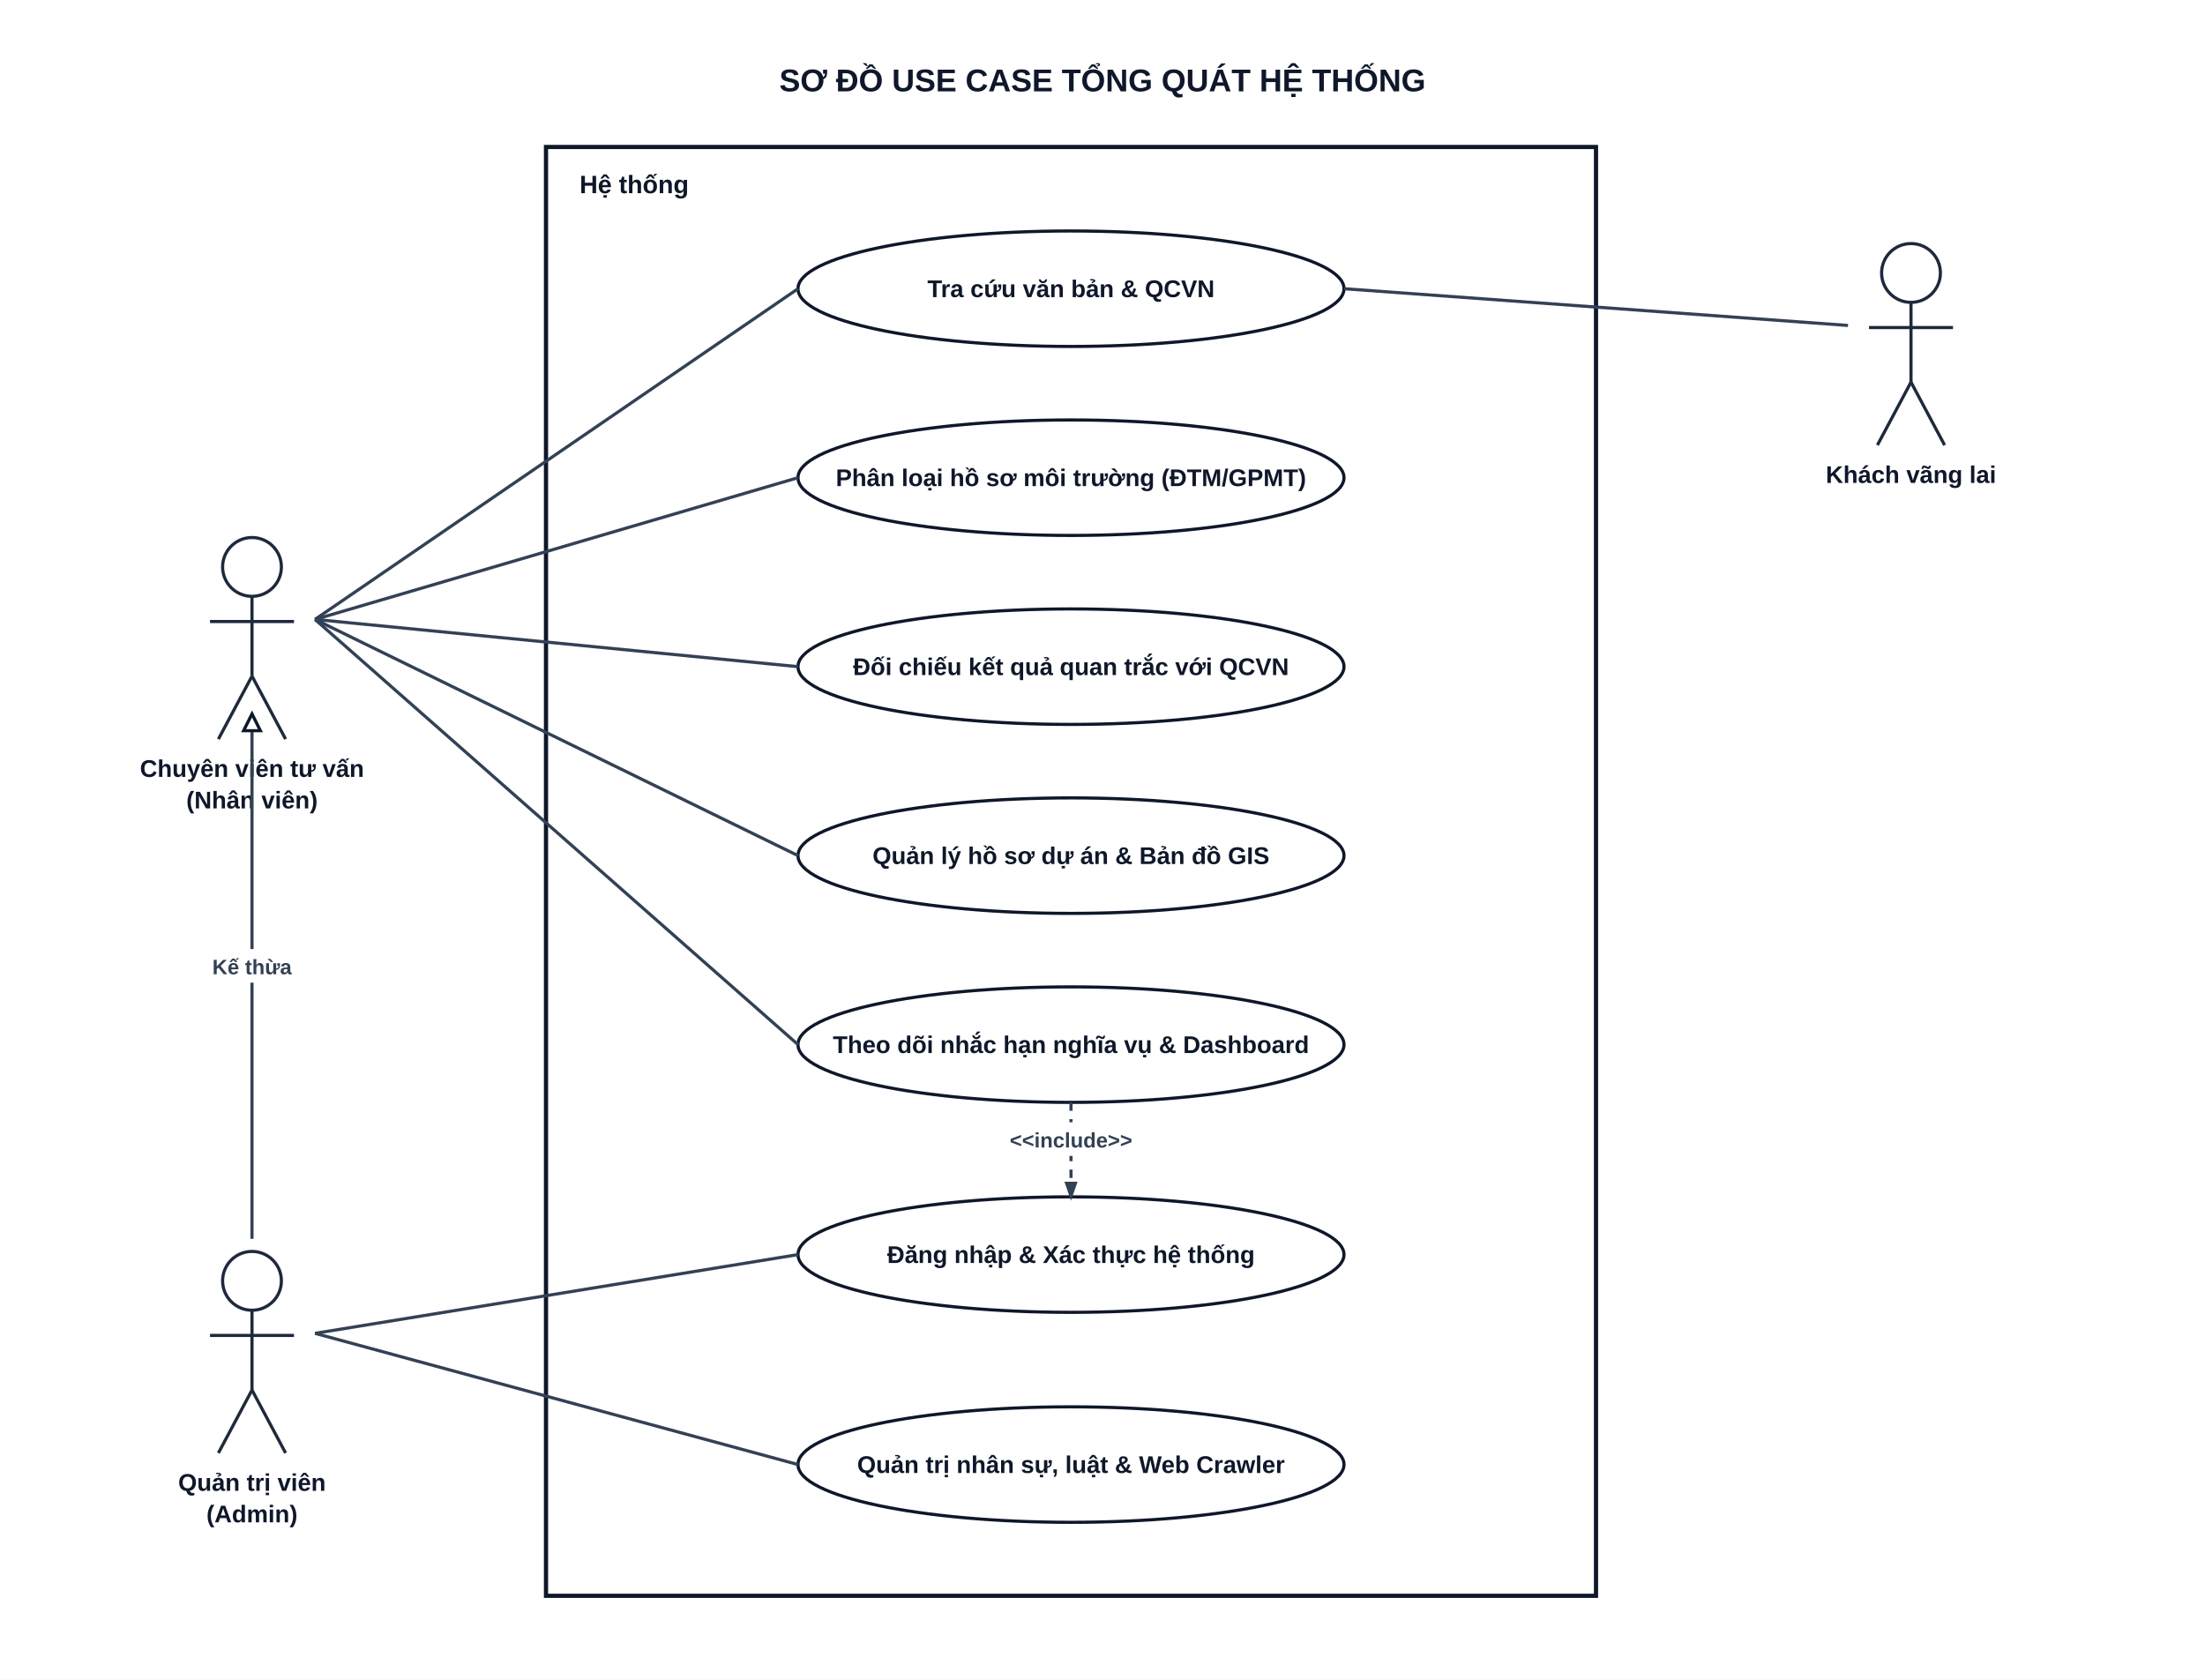
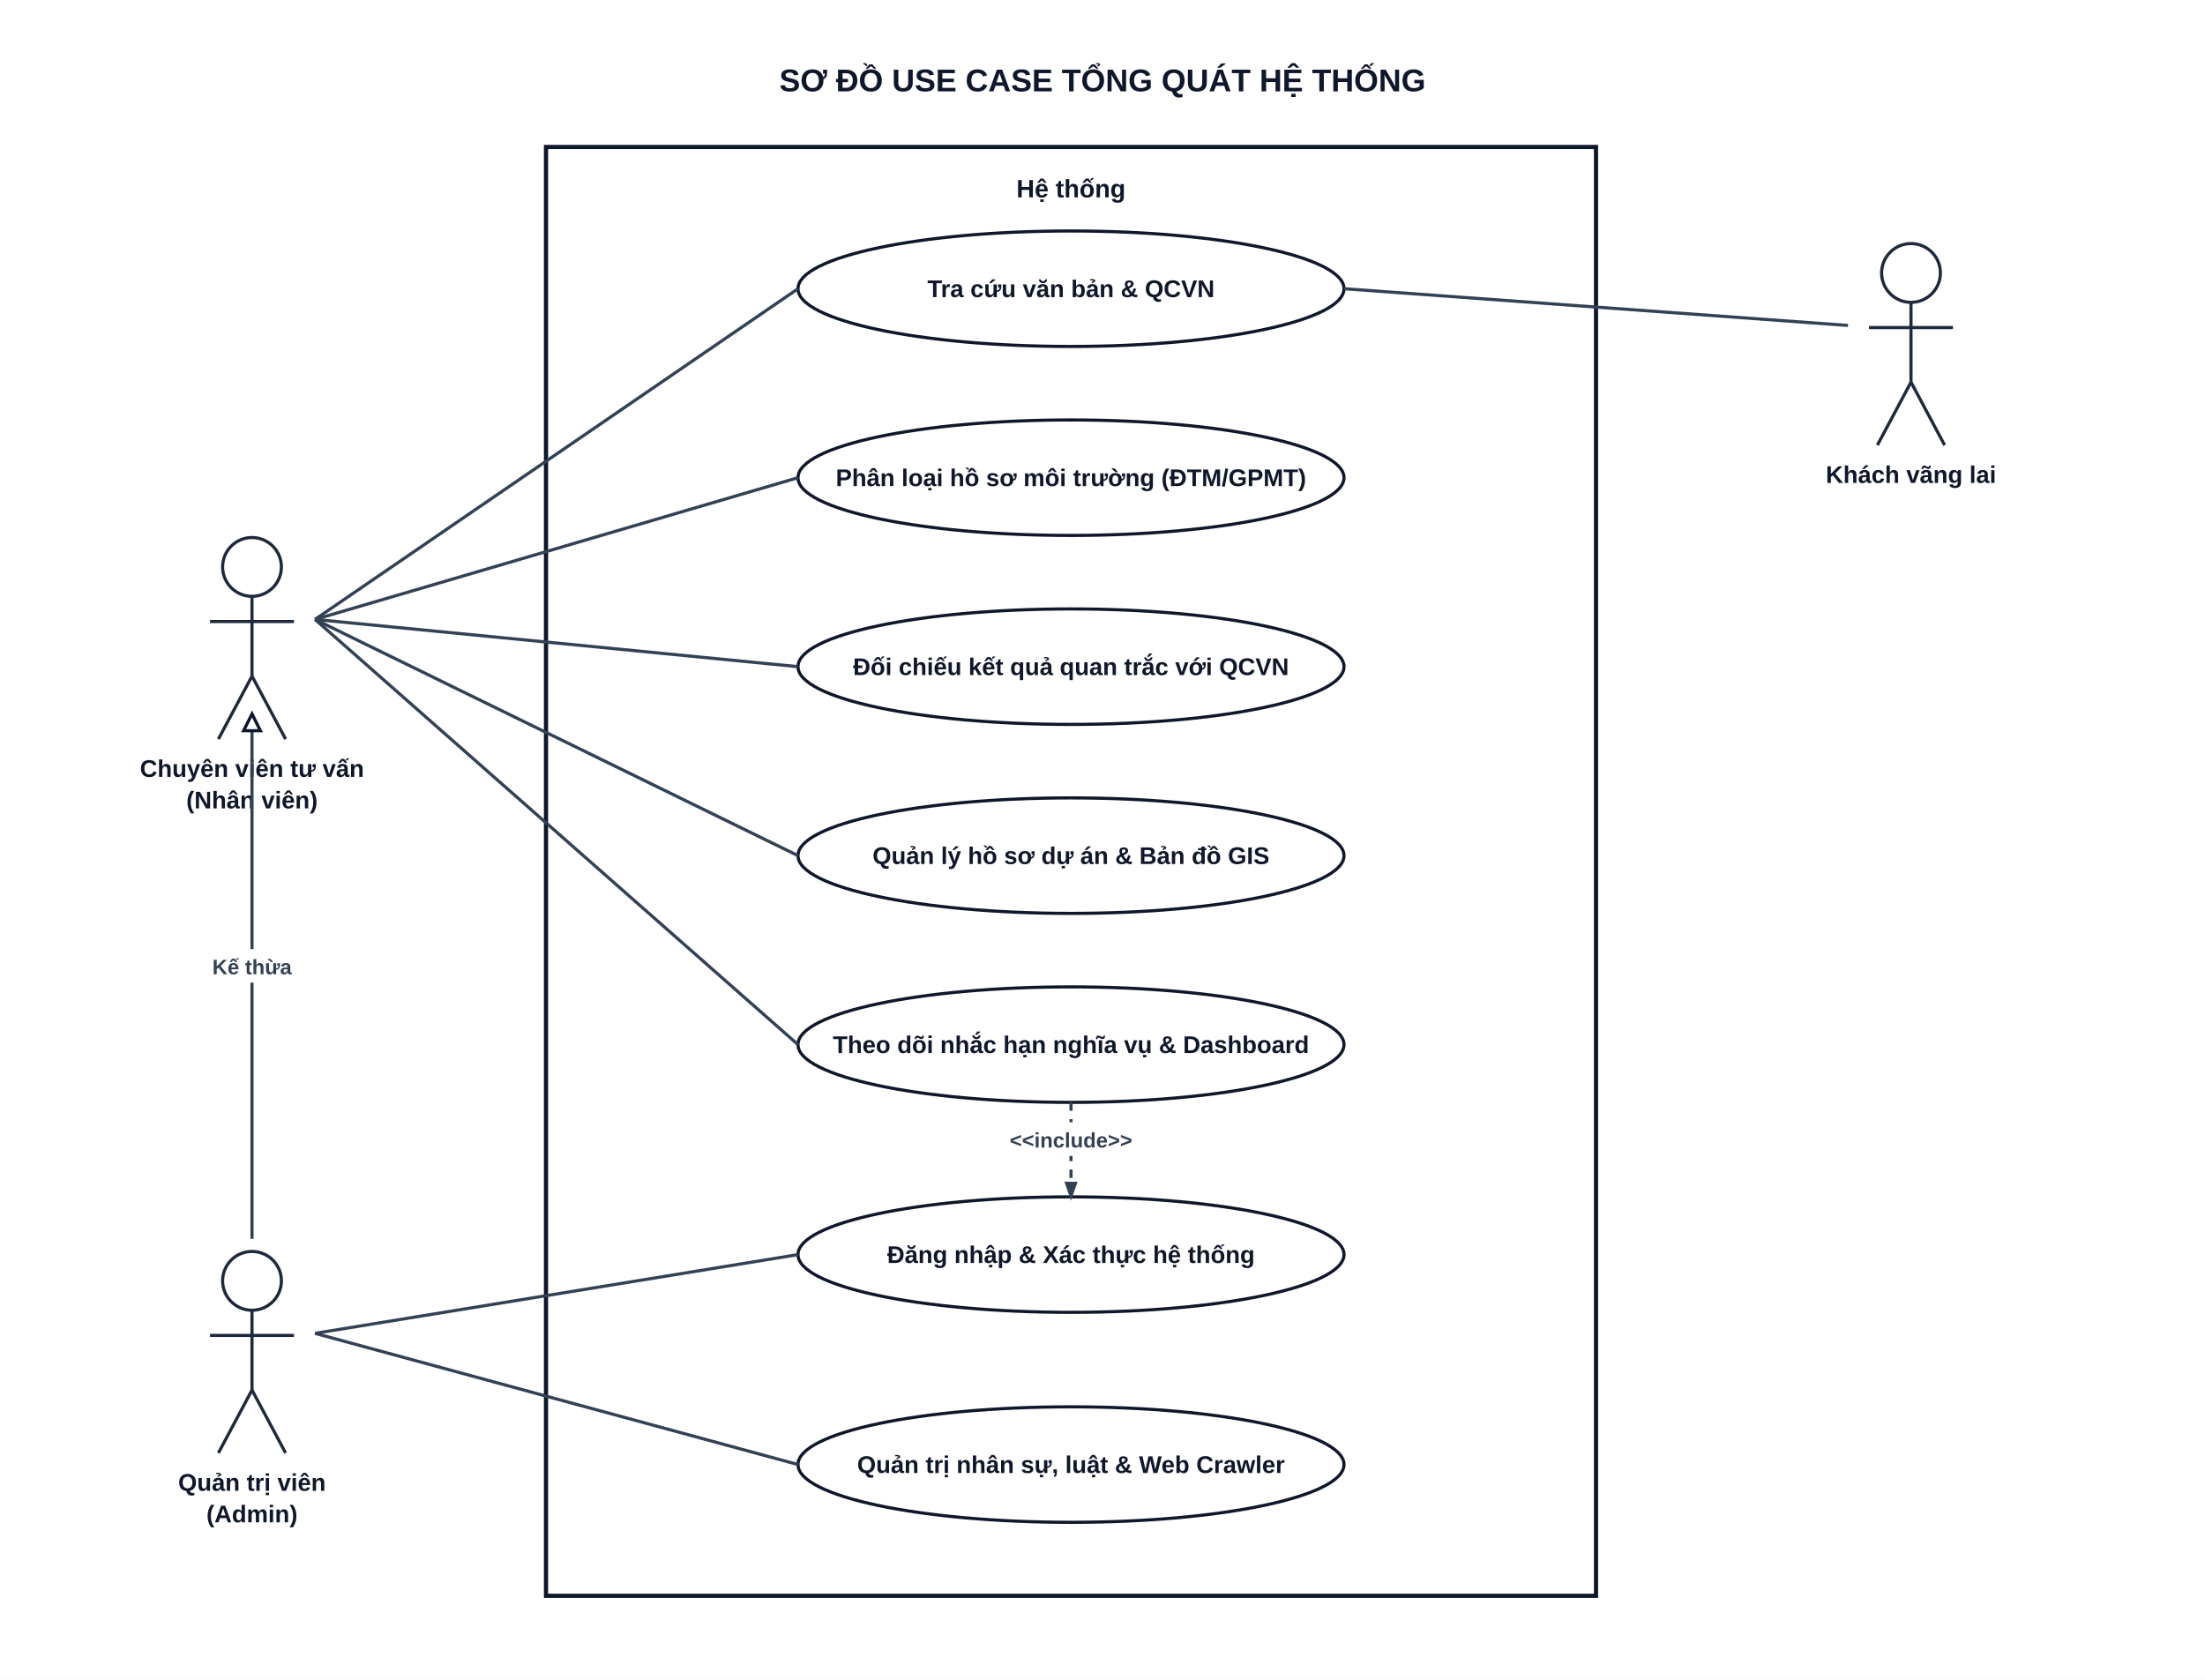
<svg xmlns="http://www.w3.org/2000/svg" viewBox="0 0 1050 800" width="1050" height="800">
  <defs>
    <marker id="arrow" viewBox="0 0 10 10" refX="8" refY="5" markerWidth="6" markerHeight="6" orient="auto-start-reverse">
      <path d="M 0 1.5 L 10 5 L 0 8.5 z" fill="#334155" />
    </marker>
    <marker id="arrow-blue" viewBox="0 0 10 10" refX="8" refY="5" markerWidth="6" markerHeight="6" orient="auto-start-reverse">
      <path d="M 0 1.5 L 10 5 L 0 8.5 z" fill="#2563EB" />
    </marker>
    <marker id="arrow-green" viewBox="0 0 10 10" refX="8" refY="5" markerWidth="6" markerHeight="6" orient="auto-start-reverse">
      <path d="M 0 1.5 L 10 5 L 0 8.5 z" fill="#16A34A" />
    </marker>
    <marker id="arrow-red" viewBox="0 0 10 10" refX="8" refY="5" markerWidth="6" markerHeight="6" orient="auto-start-reverse">
      <path d="M 0 1.5 L 10 5 L 0 8.5 z" fill="#DC2626" />
    </marker>
    <marker id="generalization" viewBox="0 0 12 12" refX="10" refY="6" markerWidth="8" markerHeight="8" orient="auto-start-reverse">
      <polygon points="2,2 10,6 2,10" fill="#FFFFFF" stroke="#0F172A" stroke-width="1.5" />
    </marker>
    <style>
      text { font-family: 'Segoe UI', Arial, sans-serif; }
    </style>
  </defs>
  <rect width="100%" height="100%" fill="#FFFFFF" />
  <rect x="100" y="20" width="850" height="35" fill="none" stroke="none" stroke-width="1.5" rx="6" ry="6" stroke-dasharray="none" />
  <text x="525" y="43.5" text-anchor="middle" font-size="15" font-weight="800" fill="#0F172A">SƠ ĐỒ USE CASE TỔNG QUÁT HỆ THỐNG</text>
  <circle cx="120" cy="270" r="14" fill="#FFFFFF" stroke="#1E293B" stroke-width="1.5" />
  <line x1="120" y1="284" x2="120" y2="322" stroke="#1E293B" stroke-width="1.5" />
  <line x1="100" y1="296" x2="140" y2="296" stroke="#1E293B" stroke-width="1.5" />
  <line x1="120" y1="322" x2="104" y2="352" stroke="#1E293B" stroke-width="1.5" />
  <line x1="120" y1="322" x2="136" y2="352" stroke="#1E293B" stroke-width="1.5" />
  <text x="120" y="370" text-anchor="middle" font-size="11.5" font-weight="700" fill="#0F172A">Chuyên viên tư vấn</text>
  <text x="120" y="385" text-anchor="middle" font-size="11.5" font-weight="700" fill="#0F172A">(Nhân viên)</text>
  <circle cx="120" cy="610" r="14" fill="#FFFFFF" stroke="#1E293B" stroke-width="1.5" />
  <line x1="120" y1="624" x2="120" y2="662" stroke="#1E293B" stroke-width="1.5" />
  <line x1="100" y1="636" x2="140" y2="636" stroke="#1E293B" stroke-width="1.5" />
  <line x1="120" y1="662" x2="104" y2="692" stroke="#1E293B" stroke-width="1.5" />
  <line x1="120" y1="662" x2="136" y2="692" stroke="#1E293B" stroke-width="1.5" />
  <text x="120" y="710" text-anchor="middle" font-size="11.5" font-weight="700" fill="#0F172A">Quản trị viên</text>
  <text x="120" y="725" text-anchor="middle" font-size="11.5" font-weight="700" fill="#0F172A">(Admin)</text>
  <rect x="260" y="70" width="500" height="690" fill="none" stroke="#0F172A" stroke-width="2" rx="0" ry="0" stroke-dasharray="none" />
-   <text x="276" y="92" text-anchor="start" font-size="12" font-weight="700" fill="#0F172A">Hệ thống</text>
+   <text x="510" y="94" text-anchor="middle" font-size="12" font-weight="700" fill="#0F172A">Hệ thống</text>
  <ellipse cx="510" cy="137.5" rx="130" ry="27.5" fill="#FFFFFF" stroke="#0F172A" stroke-width="1.5" stroke-dasharray="none" />
  <text x="510" y="141.5" text-anchor="middle" font-size="11.5" font-weight="700" fill="#0F172A">Tra cứu văn bản &amp; QCVN</text>
  <ellipse cx="510" cy="227.5" rx="130" ry="27.5" fill="#FFFFFF" stroke="#0F172A" stroke-width="1.5" stroke-dasharray="none" />
  <text x="510" y="231.5" text-anchor="middle" font-size="11.5" font-weight="700" fill="#0F172A">Phân loại hồ sơ môi trường (ĐTM/GPMT)</text>
  <ellipse cx="510" cy="317.5" rx="130" ry="27.5" fill="#FFFFFF" stroke="#0F172A" stroke-width="1.5" stroke-dasharray="none" />
  <text x="510" y="321.5" text-anchor="middle" font-size="11.5" font-weight="700" fill="#0F172A">Đối chiếu kết quả quan trắc với QCVN</text>
  <ellipse cx="510" cy="407.5" rx="130" ry="27.5" fill="#FFFFFF" stroke="#0F172A" stroke-width="1.5" stroke-dasharray="none" />
  <text x="510" y="411.5" text-anchor="middle" font-size="11.5" font-weight="700" fill="#0F172A">Quản lý hồ sơ dự án &amp; Bản đồ GIS</text>
  <ellipse cx="510" cy="497.5" rx="130" ry="27.5" fill="#FFFFFF" stroke="#0F172A" stroke-width="1.5" stroke-dasharray="none" />
  <text x="510" y="501.5" text-anchor="middle" font-size="11.5" font-weight="700" fill="#0F172A">Theo dõi nhắc hạn nghĩa vụ &amp; Dashboard</text>
  <ellipse cx="510" cy="597.5" rx="130" ry="27.5" fill="#FFFFFF" stroke="#0F172A" stroke-width="1.5" stroke-dasharray="none" />
  <text x="510" y="601.5" text-anchor="middle" font-size="11.5" font-weight="700" fill="#0F172A">Đăng nhập &amp; Xác thực hệ thống</text>
  <ellipse cx="510" cy="697.5" rx="130" ry="27.5" fill="#FFFFFF" stroke="#0F172A" stroke-width="1.5" stroke-dasharray="none" />
  <text x="510" y="701.5" text-anchor="middle" font-size="11.5" font-weight="700" fill="#0F172A">Quản trị nhân sự, luật &amp; Web Crawler</text>
  <circle cx="910" cy="130" r="14" fill="#FFFFFF" stroke="#1E293B" stroke-width="1.5" />
  <line x1="910" y1="144" x2="910" y2="182" stroke="#1E293B" stroke-width="1.5" />
  <line x1="890" y1="156" x2="930" y2="156" stroke="#1E293B" stroke-width="1.5" />
  <line x1="910" y1="182" x2="894" y2="212" stroke="#1E293B" stroke-width="1.5" />
  <line x1="910" y1="182" x2="926" y2="212" stroke="#1E293B" stroke-width="1.5" />
  <text x="910" y="230" text-anchor="middle" font-size="11.5" font-weight="700" fill="#0F172A">Khách vãng lai</text>
  <line x1="120" y1="590" x2="120" y2="340" stroke="#334155" stroke-width="1.5" marker-end="url(#generalization)" />
  <rect x="88" y="452" width="64" height="16" fill="#FFFFFF" rx="2" />
  <text x="120" y="464" text-anchor="middle" font-size="10" font-weight="600" fill="#334155">Kế thừa</text>
  <line x1="150" y1="295" x2="380" y2="137.5" stroke="#334155" stroke-width="1.5" />
  <line x1="150" y1="295" x2="380" y2="227.5" stroke="#334155" stroke-width="1.5" />
  <line x1="150" y1="295" x2="380" y2="317.5" stroke="#334155" stroke-width="1.5" />
  <line x1="150" y1="295" x2="380" y2="407.5" stroke="#334155" stroke-width="1.5" />
  <line x1="150" y1="295" x2="380" y2="497.5" stroke="#334155" stroke-width="1.5" />
  <line x1="150" y1="635" x2="380" y2="597.5" stroke="#334155" stroke-width="1.5" />
  <line x1="150" y1="635" x2="380" y2="697.5" stroke="#334155" stroke-width="1.5" />
  <line x1="880" y1="155" x2="640" y2="137.5" stroke="#334155" stroke-width="1.5" />
  <line x1="510" y1="525" x2="510" y2="570" stroke="#334155" stroke-width="1.5" stroke-dasharray="4, 4" marker-end="url(#arrow)" />
  <rect x="478" y="534.5" width="64" height="16" fill="#FFFFFF" rx="2" />
  <text x="510" y="546.5" text-anchor="middle" font-size="10" font-weight="600" fill="#334155">&lt;&lt;include&gt;&gt;</text>
</svg>
